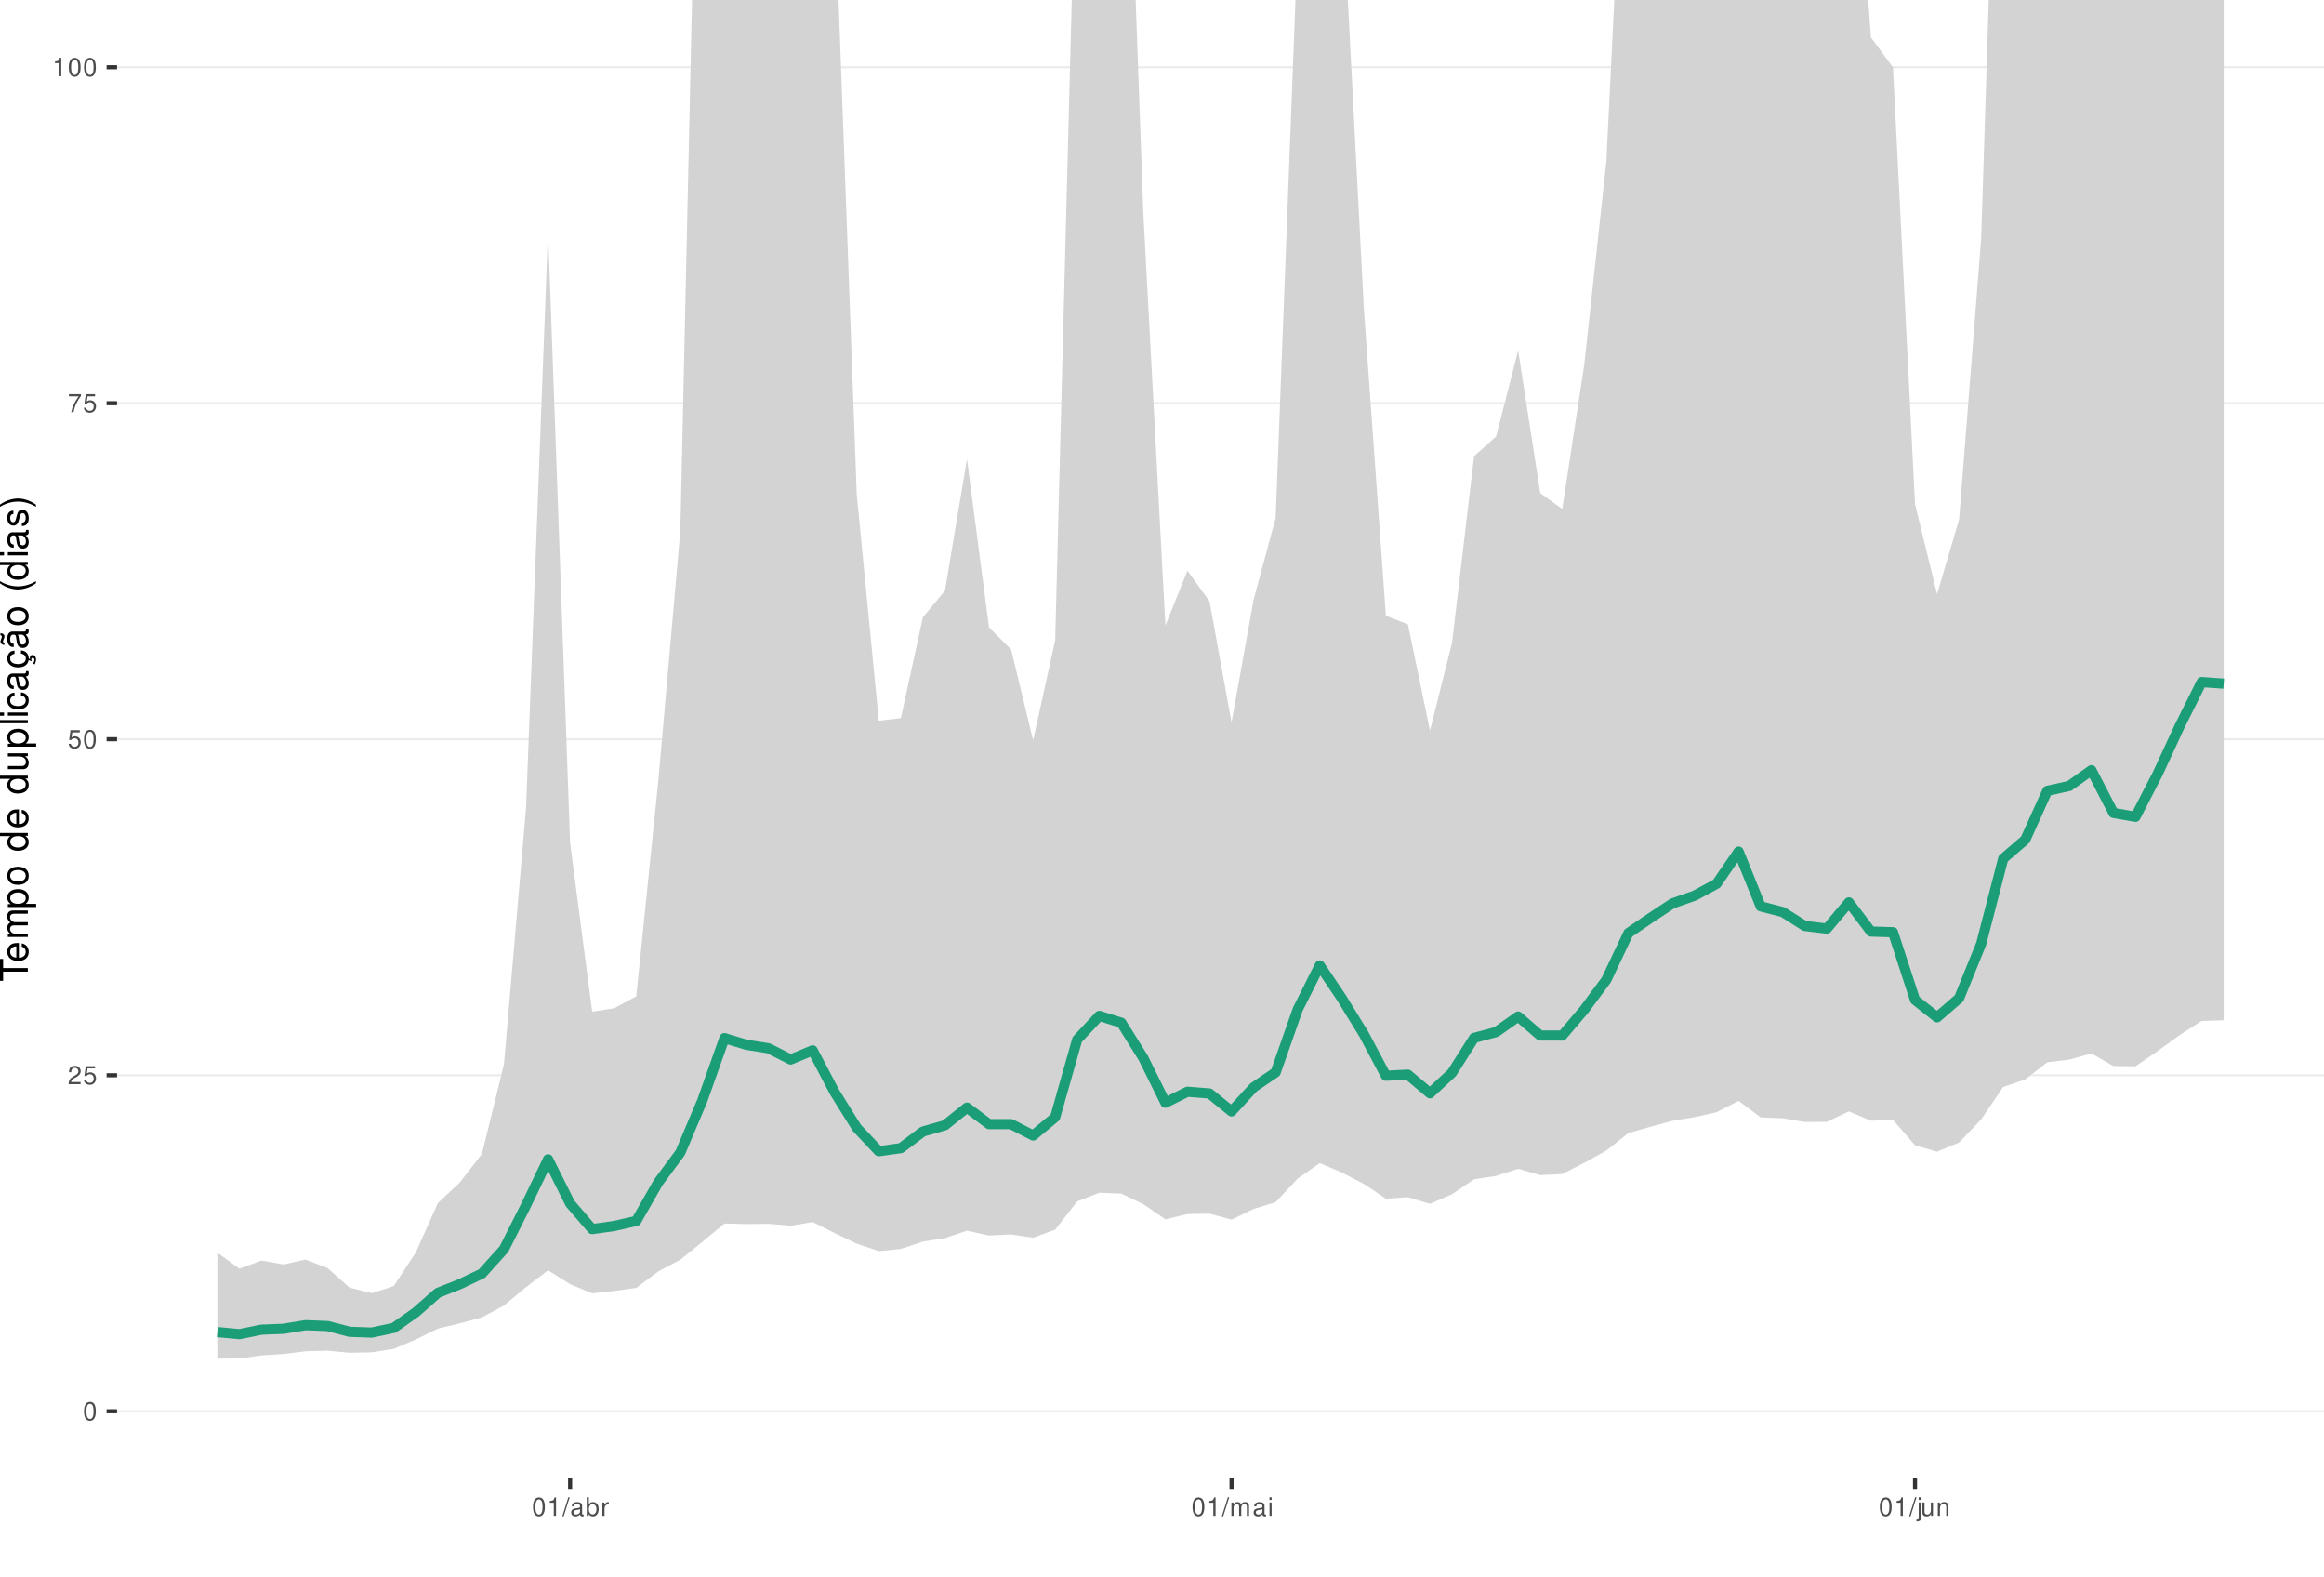
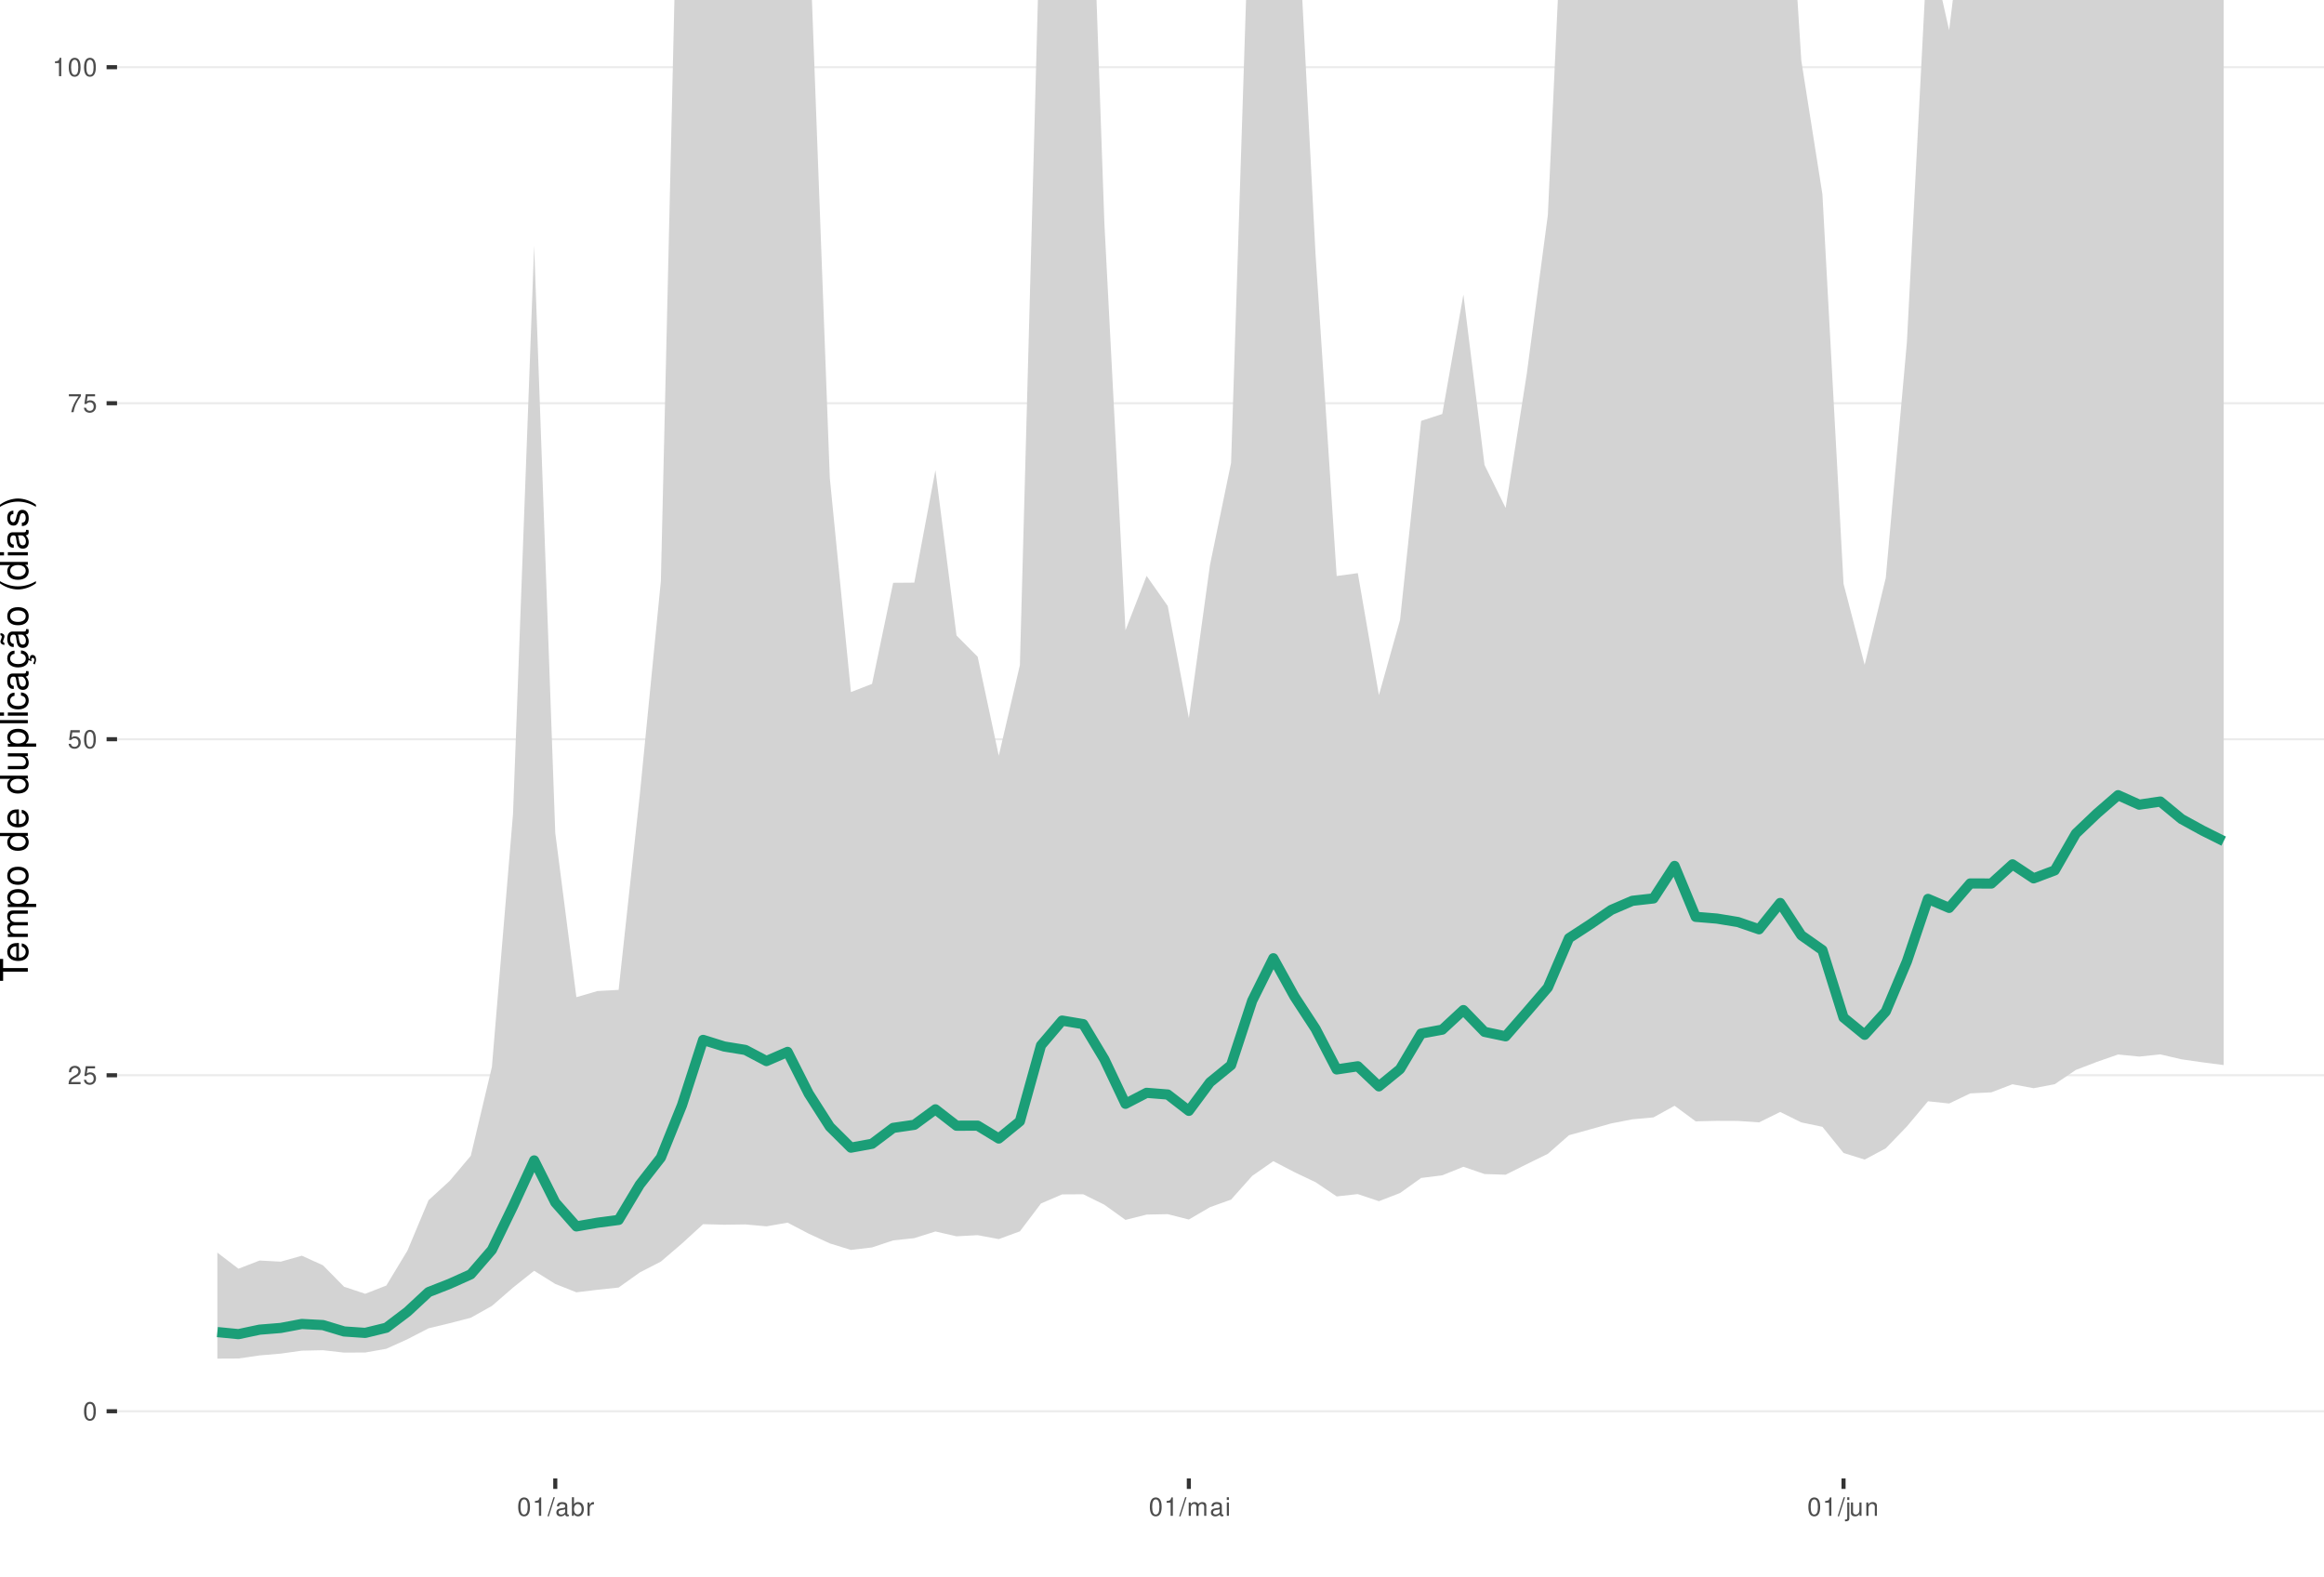
<svg xmlns="http://www.w3.org/2000/svg" xmlns:xlink="http://www.w3.org/1999/xlink" width="609pt" height="413pt" viewBox="0 0 609 413" version="1.1">
  <defs>
    <g>
      <symbol overflow="visible" id="glyph0-0">
        <path style="stroke:none;" d="" />
      </symbol>
      <symbol overflow="visible" id="glyph0-1">
        <path style="stroke:none;" d="M 1.828 -4.812 C 1.391 -4.812 0.984 -4.609 0.75 -4.281 C 0.438 -3.859 0.281 -3.219 0.281 -2.328 C 0.281 -0.703 0.812 0.156 1.828 0.156 C 2.828 0.156 3.375 -0.703 3.375 -2.297 C 3.375 -3.219 3.234 -3.844 2.922 -4.281 C 2.672 -4.625 2.281 -4.812 1.828 -4.812 Z M 1.828 -4.297 C 2.469 -4.297 2.781 -3.641 2.781 -2.344 C 2.781 -0.969 2.469 -0.328 1.812 -0.328 C 1.203 -0.328 0.891 -1 0.891 -2.328 C 0.891 -3.641 1.203 -4.297 1.828 -4.297 Z M 1.828 -4.297 " />
      </symbol>
      <symbol overflow="visible" id="glyph0-2">
        <path style="stroke:none;" d="M 3.375 -0.578 L 0.891 -0.578 C 0.938 -0.984 1.156 -1.234 1.734 -1.578 L 2.406 -1.953 C 3.062 -2.328 3.406 -2.812 3.406 -3.406 C 3.406 -3.812 3.234 -4.188 2.969 -4.438 C 2.688 -4.688 2.344 -4.812 1.891 -4.812 C 1.297 -4.812 0.844 -4.594 0.578 -4.188 C 0.422 -3.938 0.344 -3.641 0.328 -3.141 L 0.922 -3.141 C 0.938 -3.469 0.984 -3.672 1.062 -3.828 C 1.219 -4.125 1.516 -4.297 1.875 -4.297 C 2.406 -4.297 2.797 -3.906 2.797 -3.391 C 2.797 -3.016 2.578 -2.672 2.156 -2.438 L 1.547 -2.078 C 0.562 -1.516 0.281 -1.062 0.219 0 L 3.375 0 Z M 3.375 -0.578 " />
      </symbol>
      <symbol overflow="visible" id="glyph0-3">
        <path style="stroke:none;" d="M 3.172 -4.719 L 0.734 -4.719 L 0.375 -2.156 L 0.922 -2.156 C 1.188 -2.469 1.422 -2.594 1.797 -2.594 C 2.422 -2.594 2.812 -2.156 2.812 -1.453 C 2.812 -0.781 2.422 -0.359 1.781 -0.359 C 1.266 -0.359 0.953 -0.625 0.812 -1.156 L 0.234 -1.156 C 0.312 -0.766 0.375 -0.578 0.516 -0.406 C 0.781 -0.047 1.266 0.156 1.797 0.156 C 2.75 0.156 3.422 -0.547 3.422 -1.531 C 3.422 -2.469 2.797 -3.109 1.891 -3.109 C 1.562 -3.109 1.297 -3.016 1.016 -2.828 L 1.203 -4.141 L 3.172 -4.141 Z M 3.172 -4.719 " />
      </symbol>
      <symbol overflow="visible" id="glyph0-4">
        <path style="stroke:none;" d="M 3.469 -4.719 L 0.312 -4.719 L 0.312 -4.141 L 2.859 -4.141 C 1.734 -2.531 1.266 -1.547 0.922 0 L 1.547 0 C 1.797 -1.516 2.391 -2.812 3.469 -4.234 Z M 3.469 -4.719 " />
      </symbol>
      <symbol overflow="visible" id="glyph0-5">
        <path style="stroke:none;" d="M 1.719 -3.422 L 1.719 0 L 2.312 0 L 2.312 -4.812 L 1.922 -4.812 C 1.719 -4.078 1.578 -3.969 0.672 -3.859 L 0.672 -3.422 Z M 1.719 -3.422 " />
      </symbol>
      <symbol overflow="visible" id="glyph0-6">
        <path style="stroke:none;" d="M 1.531 -4.859 L -0.047 0.141 L 0.312 0.141 L 1.891 -4.859 Z M 1.531 -4.859 " />
      </symbol>
      <symbol overflow="visible" id="glyph0-7">
        <path style="stroke:none;" d="M 3.562 -0.328 C 3.5 -0.312 3.469 -0.312 3.438 -0.312 C 3.25 -0.312 3.141 -0.406 3.141 -0.578 L 3.141 -2.641 C 3.141 -3.25 2.688 -3.594 1.828 -3.594 C 1.312 -3.594 0.906 -3.438 0.672 -3.188 C 0.516 -3 0.453 -2.797 0.438 -2.453 L 0.984 -2.453 C 1.031 -2.875 1.297 -3.078 1.812 -3.078 C 2.312 -3.078 2.594 -2.891 2.594 -2.562 L 2.594 -2.406 C 2.578 -2.172 2.469 -2.078 2.016 -2.031 C 1.219 -1.922 1.109 -1.891 0.891 -1.812 C 0.484 -1.641 0.281 -1.328 0.281 -0.875 C 0.281 -0.25 0.719 0.156 1.422 0.156 C 1.859 0.156 2.219 0 2.609 -0.359 C 2.656 0 2.828 0.156 3.188 0.156 C 3.297 0.156 3.375 0.141 3.562 0.094 Z M 2.594 -1.094 C 2.594 -0.906 2.531 -0.797 2.375 -0.641 C 2.141 -0.438 1.875 -0.328 1.547 -0.328 C 1.109 -0.328 0.859 -0.547 0.859 -0.891 C 0.859 -1.266 1.094 -1.438 1.703 -1.531 C 2.297 -1.609 2.406 -1.641 2.594 -1.719 Z M 2.594 -1.094 " />
      </symbol>
      <symbol overflow="visible" id="glyph0-8">
        <path style="stroke:none;" d="M 0.359 -4.859 L 0.359 0 L 0.859 0 L 0.859 -0.453 C 1.125 -0.047 1.484 0.156 1.969 0.156 C 2.875 0.156 3.484 -0.594 3.484 -1.75 C 3.484 -2.891 2.922 -3.594 1.984 -3.594 C 1.516 -3.594 1.172 -3.406 0.906 -3.016 L 0.906 -4.859 Z M 1.891 -3.062 C 2.5 -3.062 2.906 -2.531 2.906 -1.703 C 2.906 -0.906 2.484 -0.359 1.891 -0.359 C 1.297 -0.359 0.906 -0.906 0.906 -1.719 C 0.906 -2.531 1.297 -3.062 1.891 -3.062 Z M 1.891 -3.062 " />
      </symbol>
      <symbol overflow="visible" id="glyph0-9">
        <path style="stroke:none;" d="M 0.453 -3.484 L 0.453 0 L 1.016 0 L 1.016 -1.812 C 1.031 -2.656 1.375 -3.016 2.141 -3 L 2.141 -3.562 C 2.047 -3.578 1.984 -3.594 1.922 -3.594 C 1.562 -3.594 1.297 -3.375 0.969 -2.859 L 0.969 -3.484 Z M 0.453 -3.484 " />
      </symbol>
      <symbol overflow="visible" id="glyph0-10">
        <path style="stroke:none;" d="M 0.469 -3.484 L 0.469 0 L 1.031 0 L 1.031 -2.188 C 1.031 -2.703 1.391 -3.109 1.844 -3.109 C 2.25 -3.109 2.484 -2.844 2.484 -2.406 L 2.484 0 L 3.047 0 L 3.047 -2.188 C 3.047 -2.703 3.422 -3.109 3.875 -3.109 C 4.266 -3.109 4.516 -2.844 4.516 -2.406 L 4.516 0 L 5.078 0 L 5.078 -2.609 C 5.078 -3.234 4.719 -3.594 4.062 -3.594 C 3.594 -3.594 3.312 -3.453 2.984 -3.062 C 2.781 -3.422 2.5 -3.594 2.047 -3.594 C 1.578 -3.594 1.266 -3.422 0.984 -3 L 0.984 -3.484 Z M 0.469 -3.484 " />
      </symbol>
      <symbol overflow="visible" id="glyph0-11">
        <path style="stroke:none;" d="M 1 -3.484 L 0.453 -3.484 L 0.453 0 L 1 0 Z M 1 -4.859 L 0.438 -4.859 L 0.438 -4.156 L 1 -4.156 Z M 1 -4.859 " />
      </symbol>
      <symbol overflow="visible" id="glyph0-12">
        <path style="stroke:none;" d="M 0.469 -3.484 L 0.469 0.5 C 0.469 0.859 0.359 0.969 0.016 0.969 C -0.031 0.969 -0.047 0.969 -0.125 0.953 L -0.125 1.438 C -0.047 1.438 -0.016 1.453 0.062 1.453 C 0.688 1.453 1.016 1.203 1.016 0.719 L 1.016 -3.484 Z M 1.016 -4.859 L 0.469 -4.859 L 0.469 -4.156 L 1.016 -4.156 Z M 1.016 -4.859 " />
      </symbol>
      <symbol overflow="visible" id="glyph0-13">
        <path style="stroke:none;" d="M 3.203 0 L 3.203 -3.484 L 2.656 -3.484 L 2.656 -1.516 C 2.656 -0.797 2.281 -0.328 1.703 -0.328 C 1.266 -0.328 0.984 -0.594 0.984 -1.016 L 0.984 -3.484 L 0.438 -3.484 L 0.438 -0.797 C 0.438 -0.219 0.859 0.156 1.547 0.156 C 2.062 0.156 2.391 -0.031 2.703 -0.484 L 2.703 0 Z M 3.203 0 " />
      </symbol>
      <symbol overflow="visible" id="glyph0-14">
        <path style="stroke:none;" d="M 0.469 -3.484 L 0.469 0 L 1.031 0 L 1.031 -1.922 C 1.031 -2.641 1.391 -3.109 1.969 -3.109 C 2.406 -3.109 2.688 -2.828 2.688 -2.422 L 2.688 0 L 3.234 0 L 3.234 -2.641 C 3.234 -3.219 2.812 -3.594 2.141 -3.594 C 1.625 -3.594 1.281 -3.391 0.984 -2.906 L 0.984 -3.484 Z M 0.469 -3.484 " />
      </symbol>
      <symbol overflow="visible" id="glyph1-0">
        <path style="stroke:none;" d="" />
      </symbol>
      <symbol overflow="visible" id="glyph1-1">
        <path style="stroke:none;" d="M -6.469 -3.547 L -6.469 -5.938 L -7.297 -5.938 L -7.297 -0.203 L -6.469 -0.203 L -6.469 -2.609 L 0 -2.609 L 0 -3.547 Z M -6.469 -3.547 " />
      </symbol>
      <symbol overflow="visible" id="glyph1-2">
        <path style="stroke:none;" d="M -2.344 -5.125 C -3.141 -5.125 -3.625 -5.062 -4.016 -4.922 C -4.875 -4.578 -5.391 -3.781 -5.391 -2.797 C -5.391 -1.344 -4.281 -0.406 -2.547 -0.406 C -0.812 -0.406 0.234 -1.297 0.234 -2.781 C 0.234 -3.984 -0.453 -4.812 -1.594 -5.016 L -1.594 -4.188 C -0.906 -3.953 -0.547 -3.484 -0.547 -2.812 C -0.547 -2.281 -0.781 -1.828 -1.219 -1.547 C -1.516 -1.344 -1.812 -1.281 -2.344 -1.266 Z M -3.016 -1.297 C -3.984 -1.359 -4.625 -1.953 -4.625 -2.797 C -4.625 -3.641 -3.953 -4.234 -3.016 -4.234 Z M -3.016 -1.297 " />
      </symbol>
      <symbol overflow="visible" id="glyph1-3">
        <path style="stroke:none;" d="M -5.234 -0.703 L 0 -0.703 L 0 -1.547 L -3.297 -1.547 C -4.047 -1.547 -4.656 -2.094 -4.656 -2.766 C -4.656 -3.391 -4.281 -3.734 -3.609 -3.734 L 0 -3.734 L 0 -4.578 L -3.297 -4.578 C -4.047 -4.578 -4.656 -5.125 -4.656 -5.812 C -4.656 -6.422 -4.266 -6.781 -3.609 -6.781 L 0 -6.781 L 0 -7.625 L -3.938 -7.625 C -4.875 -7.625 -5.391 -7.078 -5.391 -6.094 C -5.391 -5.406 -5.188 -4.984 -4.594 -4.484 C -5.156 -4.188 -5.391 -3.766 -5.391 -3.078 C -5.391 -2.375 -5.125 -1.906 -4.5 -1.469 L -5.234 -1.469 Z M -5.234 -0.703 " />
      </symbol>
      <symbol overflow="visible" id="glyph1-4">
        <path style="stroke:none;" d="M 2.188 -0.547 L 2.188 -1.375 L -0.547 -1.375 C -0.016 -1.812 0.234 -2.312 0.234 -2.984 C 0.234 -4.344 -0.859 -5.234 -2.531 -5.234 C -4.297 -5.234 -5.391 -4.375 -5.391 -2.984 C -5.391 -2.266 -5.062 -1.703 -4.453 -1.312 L -5.234 -1.312 L -5.234 -0.547 Z M -4.609 -2.844 C -4.609 -3.766 -3.797 -4.359 -2.547 -4.359 C -1.359 -4.359 -0.547 -3.75 -0.547 -2.844 C -0.547 -1.953 -1.344 -1.375 -2.578 -1.375 C -3.812 -1.375 -4.609 -1.953 -4.609 -2.844 Z M -4.609 -2.844 " />
      </symbol>
      <symbol overflow="visible" id="glyph1-5">
        <path style="stroke:none;" d="M -5.391 -2.719 C -5.391 -1.234 -4.344 -0.359 -2.578 -0.359 C -0.812 -0.359 0.234 -1.234 0.234 -2.734 C 0.234 -4.203 -0.812 -5.094 -2.547 -5.094 C -4.359 -5.094 -5.391 -4.234 -5.391 -2.719 Z M -4.625 -2.734 C -4.625 -3.672 -3.844 -4.234 -2.547 -4.234 C -1.312 -4.234 -0.547 -3.656 -0.547 -2.734 C -0.547 -1.797 -1.312 -1.234 -2.578 -1.234 C -3.844 -1.234 -4.625 -1.797 -4.625 -2.734 Z M -4.625 -2.734 " />
      </symbol>
      <symbol overflow="visible" id="glyph1-6">
        <path style="stroke:none;" d="" />
      </symbol>
      <symbol overflow="visible" id="glyph1-7">
        <path style="stroke:none;" d="M -7.297 -4.953 L -7.297 -4.125 L -4.578 -4.125 C -5.109 -3.766 -5.391 -3.203 -5.391 -2.516 C -5.391 -1.156 -4.297 -0.266 -2.625 -0.266 C -0.859 -0.266 0.234 -1.125 0.234 -2.547 C 0.234 -3.266 -0.047 -3.766 -0.688 -4.203 L 0 -4.203 L 0 -4.953 Z M -4.609 -2.656 C -4.609 -3.547 -3.812 -4.125 -2.562 -4.125 C -1.344 -4.125 -0.547 -3.547 -0.547 -2.656 C -0.547 -1.734 -1.359 -1.125 -2.578 -1.125 C -3.797 -1.125 -4.609 -1.734 -4.609 -2.656 Z M -4.609 -2.656 " />
      </symbol>
      <symbol overflow="visible" id="glyph1-8">
        <path style="stroke:none;" d="M 0 -4.812 L -5.234 -4.812 L -5.234 -3.984 L -2.266 -3.984 C -1.203 -3.984 -0.5 -3.438 -0.5 -2.562 C -0.5 -1.906 -0.906 -1.484 -1.531 -1.484 L -5.234 -1.484 L -5.234 -0.656 L -1.203 -0.656 C -0.328 -0.656 0.234 -1.297 0.234 -2.312 C 0.234 -3.094 -0.047 -3.578 -0.734 -4.062 L 0 -4.062 Z M 0 -4.812 " />
      </symbol>
      <symbol overflow="visible" id="glyph1-9">
        <path style="stroke:none;" d="M -7.297 -1.516 L -7.297 -0.688 L 0 -0.688 L 0 -1.516 Z M -7.297 -1.516 " />
      </symbol>
      <symbol overflow="visible" id="glyph1-10">
        <path style="stroke:none;" d="M -5.234 -1.5 L -5.234 -0.672 L 0 -0.672 L 0 -1.5 Z M -7.297 -1.5 L -7.297 -0.656 L -6.234 -0.656 L -6.234 -1.5 Z M -7.297 -1.5 " />
      </symbol>
      <symbol overflow="visible" id="glyph1-11">
        <path style="stroke:none;" d="M -3.484 -4.703 C -3.984 -4.672 -4.312 -4.562 -4.609 -4.359 C -5.094 -4 -5.391 -3.375 -5.391 -2.641 C -5.391 -1.219 -4.266 -0.312 -2.531 -0.312 C -0.844 -0.312 0.234 -1.203 0.234 -2.625 C 0.234 -3.875 -0.516 -4.672 -1.797 -4.766 L -1.797 -3.938 C -0.953 -3.797 -0.547 -3.359 -0.547 -2.656 C -0.547 -1.734 -1.297 -1.188 -2.531 -1.188 C -3.844 -1.188 -4.625 -1.719 -4.625 -2.625 C -4.625 -3.328 -4.203 -3.766 -3.484 -3.875 Z M -3.484 -4.703 " />
      </symbol>
      <symbol overflow="visible" id="glyph1-12">
        <path style="stroke:none;" d="M -0.484 -5.344 C -0.469 -5.266 -0.469 -5.219 -0.469 -5.172 C -0.469 -4.875 -0.625 -4.719 -0.875 -4.719 L -3.953 -4.719 C -4.891 -4.719 -5.391 -4.047 -5.391 -2.75 C -5.391 -1.984 -5.172 -1.375 -4.781 -1.016 C -4.516 -0.766 -4.203 -0.672 -3.688 -0.656 L -3.688 -1.484 C -4.328 -1.562 -4.625 -1.938 -4.625 -2.719 C -4.625 -3.484 -4.344 -3.891 -3.844 -3.891 L -3.625 -3.891 C -3.266 -3.875 -3.125 -3.703 -3.047 -3.016 C -2.891 -1.844 -2.844 -1.656 -2.719 -1.344 C -2.453 -0.734 -2 -0.422 -1.312 -0.422 C -0.375 -0.422 0.234 -1.078 0.234 -2.141 C 0.234 -2.797 0 -3.328 -0.547 -3.922 C 0 -3.984 0.234 -4.234 0.234 -4.781 C 0.234 -4.953 0.203 -5.062 0.141 -5.344 Z M -1.656 -3.891 C -1.375 -3.891 -1.203 -3.812 -0.969 -3.562 C -0.656 -3.219 -0.5 -2.812 -0.5 -2.312 C -0.5 -1.672 -0.812 -1.297 -1.344 -1.297 C -1.891 -1.297 -2.172 -1.656 -2.297 -2.547 C -2.422 -3.438 -2.453 -3.609 -2.594 -3.891 Z M -1.656 -3.891 " />
      </symbol>
      <symbol overflow="visible" id="glyph1-13">
        <path style="stroke:none;" d="M 0.234 -2.641 C 0.234 -3.875 -0.547 -4.703 -1.797 -4.766 L -1.797 -3.938 C -0.953 -3.797 -0.531 -3.359 -0.531 -2.656 C -0.531 -1.734 -1.281 -1.188 -2.516 -1.188 C -3.844 -1.188 -4.625 -1.719 -4.625 -2.625 C -4.625 -3.328 -4.203 -3.766 -3.484 -3.875 L -3.484 -4.703 C -3.984 -4.672 -4.312 -4.562 -4.609 -4.359 C -5.094 -4 -5.391 -3.375 -5.391 -2.641 C -5.391 -1.219 -4.266 -0.312 -2.531 -0.312 C -1.469 -0.312 -0.625 -0.672 -0.156 -1.312 C 0.047 -1.594 0.125 -1.812 0.203 -2.25 L 0.922 -1.938 L 0.984 -2.062 C 0.938 -2.188 0.906 -2.25 0.906 -2.375 C 0.906 -2.656 1.047 -2.828 1.281 -2.828 C 1.547 -2.828 1.734 -2.594 1.734 -2.297 C 1.734 -2.031 1.672 -1.844 1.438 -1.406 L 1.406 -1.312 L 1.812 -1.094 C 2.078 -1.75 2.141 -1.953 2.141 -2.344 C 2.141 -3.109 1.781 -3.578 1.203 -3.578 C 0.781 -3.578 0.547 -3.297 0.547 -2.797 C 0.547 -2.703 0.547 -2.641 0.562 -2.516 Z M 0.234 -2.641 " />
      </symbol>
      <symbol overflow="visible" id="glyph1-14">
        <path style="stroke:none;" d="M -0.484 -5.344 C -0.469 -5.266 -0.469 -5.219 -0.469 -5.172 C -0.469 -4.875 -0.625 -4.719 -0.875 -4.719 L -3.953 -4.719 C -4.891 -4.719 -5.391 -4.047 -5.391 -2.75 C -5.391 -1.984 -5.172 -1.375 -4.781 -1.016 C -4.516 -0.766 -4.203 -0.672 -3.688 -0.656 L -3.688 -1.484 C -4.328 -1.562 -4.625 -1.938 -4.625 -2.719 C -4.625 -3.484 -4.344 -3.891 -3.844 -3.891 L -3.625 -3.891 C -3.266 -3.875 -3.125 -3.703 -3.047 -3.016 C -2.891 -1.844 -2.844 -1.656 -2.719 -1.344 C -2.453 -0.734 -2 -0.422 -1.312 -0.422 C -0.375 -0.422 0.234 -1.078 0.234 -2.141 C 0.234 -2.797 0 -3.328 -0.547 -3.922 C 0 -3.984 0.234 -4.234 0.234 -4.781 C 0.234 -4.953 0.203 -5.062 0.141 -5.344 Z M -1.656 -3.891 C -1.375 -3.891 -1.203 -3.812 -0.969 -3.562 C -0.656 -3.219 -0.5 -2.812 -0.5 -2.312 C -0.5 -1.672 -0.812 -1.297 -1.344 -1.297 C -1.891 -1.297 -2.172 -1.656 -2.297 -2.547 C -2.422 -3.438 -2.453 -3.609 -2.594 -3.891 Z M -7.172 -3.75 C -6.922 -3.672 -6.812 -3.547 -6.812 -3.375 C -6.812 -3.25 -6.875 -2.984 -6.984 -2.734 C -7.156 -2.312 -7.172 -2.25 -7.172 -2.047 C -7.172 -1.594 -6.797 -1.297 -6.141 -1.188 L -6.141 -1.766 C -6.375 -1.812 -6.5 -1.938 -6.5 -2.094 C -6.5 -2.203 -6.469 -2.344 -6.375 -2.578 C -6.156 -3.156 -6.125 -3.234 -6.125 -3.438 C -6.125 -3.922 -6.484 -4.219 -7.172 -4.312 Z M -7.172 -3.75 " />
      </symbol>
      <symbol overflow="visible" id="glyph1-15">
        <path style="stroke:none;" d="M -7.297 -2.359 C -5.984 -1.359 -4.156 -0.734 -2.594 -0.734 C -1.016 -0.734 0.812 -1.359 2.125 -2.359 L 2.125 -2.906 C 0.688 -2.031 -0.984 -1.547 -2.594 -1.547 C -4.188 -1.547 -5.875 -2.031 -7.297 -2.906 Z M -7.297 -2.359 " />
      </symbol>
      <symbol overflow="visible" id="glyph1-16">
        <path style="stroke:none;" d="M -3.781 -4.375 C -4.812 -4.375 -5.391 -3.688 -5.391 -2.484 C -5.391 -1.266 -4.766 -0.469 -3.797 -0.469 C -2.969 -0.469 -2.578 -0.891 -2.281 -2.125 L -2.094 -2.906 C -1.953 -3.484 -1.734 -3.719 -1.375 -3.719 C -0.875 -3.719 -0.547 -3.234 -0.547 -2.5 C -0.547 -2.047 -0.672 -1.672 -0.891 -1.453 C -1.047 -1.328 -1.188 -1.266 -1.562 -1.219 L -1.562 -0.344 C -0.344 -0.375 0.234 -1.062 0.234 -2.438 C 0.234 -3.75 -0.422 -4.594 -1.438 -4.594 C -2.203 -4.594 -2.641 -4.156 -2.891 -3.109 L -3.078 -2.312 C -3.234 -1.625 -3.453 -1.344 -3.828 -1.344 C -4.312 -1.344 -4.625 -1.766 -4.625 -2.453 C -4.625 -3.125 -4.328 -3.484 -3.781 -3.5 Z M -3.781 -4.375 " />
      </symbol>
      <symbol overflow="visible" id="glyph1-17">
        <path style="stroke:none;" d="M 2.125 -0.938 C 0.812 -1.938 -1.016 -2.562 -2.578 -2.562 C -4.156 -2.562 -5.984 -1.938 -7.297 -0.938 L -7.297 -0.375 C -5.859 -1.266 -4.188 -1.75 -2.578 -1.75 C -0.984 -1.75 0.703 -1.266 2.125 -0.375 Z M 2.125 -0.938 " />
      </symbol>
    </g>
    <clipPath id="clip1">
      <path d="M 30.672 0 L 609 0 L 609 387.328 L 30.672 387.328 Z M 30.672 0 " />
    </clipPath>
    <clipPath id="clip2">
      <path d="M 30.672 369 L 609 369 L 609 370 L 30.672 370 Z M 30.672 369 " />
    </clipPath>
    <clipPath id="clip3">
      <path d="M 30.672 281 L 609 281 L 609 282 L 30.672 282 Z M 30.672 281 " />
    </clipPath>
    <clipPath id="clip4">
      <path d="M 30.672 193 L 609 193 L 609 194 L 30.672 194 Z M 30.672 193 " />
    </clipPath>
    <clipPath id="clip5">
      <path d="M 30.672 105 L 609 105 L 609 106 L 30.672 106 Z M 30.672 105 " />
    </clipPath>
    <clipPath id="clip6">
      <path d="M 30.672 17 L 609 17 L 609 18 L 30.672 18 Z M 30.672 17 " />
    </clipPath>
  </defs>
  <g id="surface36">
    <rect x="0" y="0" width="609" height="413" style="fill:rgb(100%,100%,100%);fill-opacity:1;stroke:none;" />
    <rect x="0" y="0" width="609" height="413" style="fill:rgb(100%,100%,100%);fill-opacity:1;stroke:none;" />
    <path style="fill:none;stroke-width:1.067;stroke-linecap:round;stroke-linejoin:round;stroke:rgb(100%,100%,100%);stroke-opacity:1;stroke-miterlimit:10;" d="M 0 413 L 609 413 L 609 0 L 0 0 Z M 0 413 " />
    <g clip-path="url(#clip1)" clip-rule="nonzero">
      <path style=" stroke:none;fill-rule:nonzero;fill:rgb(100%,100%,100%);fill-opacity:1;" d="M 30.672 387.328 L 609 387.328 L 609 0 L 30.672 0 Z M 30.672 387.328 " />
    </g>
    <g clip-path="url(#clip2)" clip-rule="nonzero">
      <path style="fill:none;stroke-width:0.533;stroke-linecap:butt;stroke-linejoin:round;stroke:rgb(92.157%,92.157%,92.157%);stroke-opacity:1;stroke-miterlimit:10;" d="M 30.672 369.723 L 609 369.723 " />
    </g>
    <g clip-path="url(#clip3)" clip-rule="nonzero">
      <path style="fill:none;stroke-width:0.533;stroke-linecap:butt;stroke-linejoin:round;stroke:rgb(92.157%,92.157%,92.157%);stroke-opacity:1;stroke-miterlimit:10;" d="M 30.672 281.695 L 609 281.695 " />
    </g>
    <g clip-path="url(#clip4)" clip-rule="nonzero">
      <path style="fill:none;stroke-width:0.533;stroke-linecap:butt;stroke-linejoin:round;stroke:rgb(92.157%,92.157%,92.157%);stroke-opacity:1;stroke-miterlimit:10;" d="M 30.672 193.664 L 609 193.664 " />
    </g>
    <g clip-path="url(#clip5)" clip-rule="nonzero">
      <path style="fill:none;stroke-width:0.533;stroke-linecap:butt;stroke-linejoin:round;stroke:rgb(92.157%,92.157%,92.157%);stroke-opacity:1;stroke-miterlimit:10;" d="M 30.672 105.637 L 609 105.637 " />
    </g>
    <g clip-path="url(#clip6)" clip-rule="nonzero">
      <path style="fill:none;stroke-width:0.533;stroke-linecap:butt;stroke-linejoin:round;stroke:rgb(92.157%,92.157%,92.157%);stroke-opacity:1;stroke-miterlimit:10;" d="M 30.672 17.605 L 609 17.605 " />
    </g>
-     <path style=" stroke:none;fill-rule:nonzero;fill:rgb(82.745%,82.745%,82.745%);fill-opacity:1;" d="M 56.957 328.164 L 62.738 332.379 L 68.516 330.234 L 74.293 331.254 L 80.07 329.98 L 85.848 332.223 L 91.625 337.348 L 97.402 338.793 L 103.18 336.934 L 108.957 328.102 L 114.734 315.188 L 120.512 309.77 L 126.289 302.297 L 132.066 278.805 L 137.844 211.781 L 143.621 60.512 L 149.398 220.84 L 155.176 265.043 L 160.953 264.141 L 166.73 261.012 L 172.508 204.613 L 178.285 139.035 L 181.344 0 L 219.738 0 L 224.508 129.516 L 230.285 188.805 L 236.062 188.152 L 241.84 161.715 L 247.617 154.77 L 253.395 120.262 L 259.172 164.398 L 264.949 170.117 L 270.727 193.965 L 276.504 167.746 L 280.852 0 L 297.594 0 L 299.613 55.91 L 305.391 163.859 L 311.168 149.516 L 316.945 157.523 L 322.723 189.277 L 328.5 157.113 L 334.281 135.715 L 339.477 0 L 353.195 0 L 357.391 80.734 L 363.168 161.316 L 368.945 163.582 L 374.723 191.414 L 380.5 168.406 L 386.277 119.52 L 392.055 114.344 L 397.832 91.82 L 403.609 129.168 L 409.387 133.355 L 415.164 95.41 L 420.941 42.324 L 423.02 0 L 489.566 0 L 490.273 9.777 L 496.051 17.668 L 501.828 132.062 L 507.605 155.68 L 513.383 136.07 L 519.16 62.57 L 521.148 0 L 582.711 0 L 582.711 267.281 L 576.934 267.469 L 571.156 271.191 L 565.379 275.375 L 559.602 279.344 L 553.824 279.289 L 548.047 275.984 L 542.27 277.594 L 536.492 278.301 L 530.715 282.777 L 524.938 284.762 L 519.16 293.266 L 513.383 299.32 L 507.605 301.73 L 501.828 300.043 L 496.051 293.375 L 490.273 293.605 L 484.496 291.168 L 478.719 293.895 L 472.941 293.938 L 467.164 292.957 L 461.383 292.734 L 455.605 288.406 L 449.828 291.375 L 444.051 292.676 L 438.273 293.633 L 432.496 295.191 L 426.719 296.832 L 420.941 301.43 L 415.164 304.629 L 409.387 307.574 L 403.609 307.852 L 397.832 306.199 L 392.055 308.059 L 386.277 308.949 L 380.5 312.867 L 374.723 315.387 L 368.945 313.645 L 363.168 314.031 L 357.391 310.156 L 351.613 307.172 L 345.836 304.711 L 340.059 308.758 L 334.281 314.941 L 328.5 316.727 L 322.723 319.523 L 316.945 317.945 L 311.168 318.059 L 305.391 319.445 L 299.613 315.465 L 293.836 312.711 L 288.059 312.48 L 282.281 314.746 L 276.504 322.137 L 270.727 324.266 L 264.949 323.391 L 259.172 323.688 L 253.395 322.414 L 247.617 324.363 L 241.84 325.266 L 236.062 327.199 L 230.285 327.77 L 224.508 325.816 L 218.73 323.047 L 212.953 320.148 L 207.176 321.113 L 201.398 320.609 L 195.621 320.68 L 189.84 320.535 L 184.062 325.336 L 178.285 330.012 L 172.508 333.09 L 166.73 337.391 L 160.953 338.223 L 155.176 338.832 L 149.398 336.438 L 143.621 332.793 L 137.844 337.211 L 132.066 342.02 L 126.289 345.121 L 120.512 346.684 L 114.734 348.078 L 108.957 350.922 L 103.18 353.375 L 97.402 354.281 L 91.625 354.402 L 85.848 353.848 L 80.07 354 L 74.293 354.73 L 68.516 355.094 L 62.738 355.902 L 56.957 355.93 Z M 56.957 328.164 " />
-     <path style="fill:none;stroke-width:2.667;stroke-linecap:butt;stroke-linejoin:round;stroke:rgb(10.588%,61.961%,46.667%);stroke-opacity:1;stroke-miterlimit:10;" d="M 56.957 348.98 L 62.738 349.523 L 68.516 348.348 L 74.293 348.121 L 80.07 347.168 L 85.848 347.398 L 91.625 348.906 L 97.402 349.109 L 103.18 347.891 L 108.957 343.805 L 114.734 338.719 L 120.512 336.418 L 126.289 333.656 L 132.066 327.238 L 137.844 315.777 L 143.621 303.719 L 149.398 315.297 L 155.176 322 L 160.953 321.188 L 166.73 319.867 L 172.508 309.742 L 178.285 301.945 L 184.062 288.258 L 189.84 271.969 L 195.621 273.719 L 201.398 274.633 L 207.176 277.57 L 212.953 275.172 L 218.73 286.168 L 224.508 295.461 L 230.285 301.598 L 236.062 300.797 L 241.84 296.449 L 247.617 294.797 L 253.395 290.172 L 259.172 294.5 L 264.949 294.504 L 270.727 297.477 L 276.504 292.688 L 282.281 272.348 L 288.059 266.141 L 293.836 267.934 L 299.613 277.188 L 305.391 288.895 L 311.168 286.016 L 316.945 286.469 L 322.723 291.164 L 328.5 284.871 L 334.281 280.934 L 340.059 264.457 L 345.836 252.93 L 351.613 261.516 L 357.391 270.938 L 363.168 281.816 L 368.945 281.543 L 374.723 286.422 L 380.5 281.043 L 386.277 271.922 L 392.055 270.375 L 397.832 266.305 L 403.609 271.285 L 409.387 271.297 L 415.164 264.496 L 420.941 256.699 L 426.719 244.449 L 432.496 240.504 L 438.273 236.68 L 444.051 234.652 L 449.828 231.531 L 455.605 223.109 L 461.383 237.449 L 467.164 238.941 L 472.941 242.582 L 478.719 243.285 L 484.496 236.41 L 490.273 244.051 L 496.051 244.23 L 501.828 261.953 L 507.605 266.516 L 513.383 261.516 L 519.16 247.277 L 524.938 224.953 L 530.715 219.984 L 536.492 207.188 L 542.27 205.902 L 548.047 201.781 L 553.824 212.973 L 559.602 213.992 L 565.379 202.781 L 571.156 190.281 L 576.934 178.691 L 582.711 179.098 " />
+     <path style=" stroke:none;fill-rule:nonzero;fill:rgb(82.745%,82.745%,82.745%);fill-opacity:1;" d="M 56.957 328.164 L 62.492 332.379 L 68.027 330.234 L 73.562 330.535 L 79.098 328.973 L 84.629 331.48 L 90.164 337.102 L 95.699 338.949 L 101.234 336.789 L 106.766 327.645 L 112.301 314.438 L 117.836 309.367 L 123.371 302.793 L 128.902 279.496 L 134.438 213.207 L 139.973 64.352 L 145.508 218.246 L 151.043 261.242 L 156.574 259.633 L 162.109 259.332 L 167.645 208.34 L 173.18 152.23 L 176.727 0 L 212.766 0 L 217.453 125.266 L 222.984 181.312 L 228.52 179.164 L 234.055 152.684 L 239.59 152.641 L 245.125 123.18 L 250.656 166.496 L 256.191 172.051 L 261.727 197.988 L 267.262 174.254 L 271.977 0 L 287.344 0 L 289.398 58.383 L 294.93 165.137 L 300.465 150.871 L 306 158.762 L 311.535 188.129 L 317.07 148.02 L 322.602 121.266 L 326.52 0 L 341.27 0 L 344.738 66.641 L 350.273 150.902 L 355.809 150.148 L 361.344 182.105 L 366.875 162.43 L 372.41 110.262 L 377.945 108.457 L 383.48 77.168 L 389.016 121.812 L 394.547 133.074 L 400.082 97.98 L 405.617 56.281 L 408.223 0 L 471.023 0 L 472.027 15.852 L 477.562 50.91 L 483.098 152.953 L 488.629 174.18 L 494.164 151.391 L 499.699 89.672 L 504.363 0 L 508.988 0 L 510.766 7.93 L 511.734 0 L 582.711 0 L 582.711 279.031 L 577.18 278.312 L 571.645 277.52 L 566.109 276.23 L 560.574 276.805 L 555.043 276.258 L 549.508 278.184 L 543.973 280.305 L 538.438 284.039 L 532.902 285.09 L 527.371 284.055 L 521.836 286.168 L 516.301 286.453 L 510.766 289.098 L 505.234 288.512 L 499.699 295.105 L 494.164 300.844 L 488.629 303.789 L 483.098 302.055 L 477.562 295.207 L 472.027 294.047 L 466.492 291.316 L 460.957 294.043 L 455.426 293.664 L 449.891 293.641 L 444.355 293.77 L 438.82 289.691 L 433.289 292.738 L 427.754 293.238 L 422.219 294.316 L 416.684 295.875 L 411.152 297.41 L 405.617 302.277 L 400.082 304.988 L 394.547 307.754 L 389.016 307.574 L 383.48 305.676 L 377.945 307.914 L 372.41 308.602 L 366.875 312.555 L 361.344 314.688 L 355.809 312.832 L 350.273 313.438 L 344.738 309.715 L 339.207 307.086 L 333.672 304.203 L 328.137 308.062 L 322.602 314.273 L 317.07 316.258 L 311.535 319.496 L 306 318.086 L 300.465 318.199 L 294.93 319.59 L 289.398 315.617 L 283.863 312.875 L 278.328 312.91 L 272.793 315.285 L 267.262 322.59 L 261.727 324.621 L 256.191 323.59 L 250.656 323.891 L 245.125 322.625 L 239.59 324.371 L 234.055 324.961 L 228.52 326.805 L 222.984 327.457 L 217.453 325.75 L 211.918 323.195 L 206.383 320.312 L 200.848 321.277 L 195.316 320.777 L 189.781 320.852 L 184.246 320.711 L 178.711 325.777 L 173.18 330.516 L 167.645 333.363 L 162.109 337.312 L 156.574 337.898 L 151.043 338.566 L 145.508 336.371 L 139.973 332.918 L 134.438 337.332 L 128.902 342.129 L 123.371 345.227 L 117.836 346.66 L 112.301 347.992 L 106.766 350.852 L 101.234 353.355 L 95.699 354.336 L 90.164 354.363 L 84.629 353.73 L 79.098 353.852 L 73.562 354.625 L 68.027 355.094 L 62.492 355.902 L 56.957 355.93 Z M 56.957 328.164 " />
+     <path style="fill:none;stroke-width:2.667;stroke-linecap:butt;stroke-linejoin:round;stroke:rgb(10.588%,61.961%,46.667%);stroke-opacity:1;stroke-miterlimit:10;" d="M 56.957 348.98 L 62.492 349.523 L 68.027 348.348 L 73.562 347.902 L 79.098 346.855 L 84.629 347.148 L 90.164 348.82 L 95.699 349.195 L 101.234 347.844 L 106.766 343.652 L 112.301 338.508 L 117.836 336.332 L 123.371 333.844 L 128.902 327.445 L 134.438 316.027 L 139.973 304.008 L 145.508 315.035 L 151.043 321.297 L 156.574 320.332 L 162.109 319.598 L 167.645 310.355 L 173.18 303.266 L 178.711 289.555 L 184.246 272.43 L 189.781 274.164 L 195.316 275.062 L 200.848 277.977 L 206.383 275.574 L 211.918 286.516 L 217.453 295.172 L 222.984 300.664 L 228.52 299.652 L 234.055 295.488 L 239.59 294.68 L 245.125 290.621 L 250.656 294.914 L 256.191 294.902 L 261.727 298.27 L 267.262 293.762 L 272.793 273.879 L 278.328 267.375 L 283.863 268.309 L 289.398 277.52 L 294.93 289.176 L 300.465 286.301 L 306 286.742 L 311.535 291.02 L 317.07 283.555 L 322.602 279.047 L 328.137 262.18 L 333.672 251.043 L 339.207 261.062 L 344.738 269.527 L 350.273 280.172 L 355.809 279.344 L 361.344 284.605 L 366.875 280.094 L 372.41 270.777 L 377.945 269.746 L 383.48 264.621 L 389.016 270.328 L 394.547 271.496 L 400.082 265.152 L 405.617 258.711 L 411.152 245.785 L 416.684 242.184 L 422.219 238.387 L 427.754 235.996 L 433.289 235.371 L 438.82 226.855 L 444.355 240.195 L 449.891 240.648 L 455.426 241.555 L 460.957 243.453 L 466.492 236.559 L 472.027 245.027 L 477.562 248.918 L 483.098 266.578 L 488.629 271.102 L 494.164 264.996 L 499.699 251.875 L 505.234 235.496 L 510.766 237.852 L 516.301 231.449 L 521.836 231.469 L 527.371 226.449 L 532.902 230.113 L 538.438 228.023 L 543.973 218.387 L 549.508 213.113 L 555.043 208.32 L 560.574 210.809 L 566.109 209.988 L 571.645 214.559 L 577.18 217.598 L 582.711 220.363 " />
    <g style="fill:rgb(30.196%,30.196%,30.196%);fill-opacity:1;">
      <use xlink:href="#glyph0-1" x="21.738" y="372.07" />
    </g>
    <g style="fill:rgb(30.196%,30.196%,30.196%);fill-opacity:1;">
      <use xlink:href="#glyph0-2" x="17.738" y="284.043" />
      <use xlink:href="#glyph0-3" x="21.738" y="284.043" />
    </g>
    <g style="fill:rgb(30.196%,30.196%,30.196%);fill-opacity:1;">
      <use xlink:href="#glyph0-3" x="17.738" y="196.012" />
      <use xlink:href="#glyph0-1" x="21.738" y="196.012" />
    </g>
    <g style="fill:rgb(30.196%,30.196%,30.196%);fill-opacity:1;">
      <use xlink:href="#glyph0-4" x="17.738" y="107.984" />
      <use xlink:href="#glyph0-3" x="21.738" y="107.984" />
    </g>
    <g style="fill:rgb(30.196%,30.196%,30.196%);fill-opacity:1;">
      <use xlink:href="#glyph0-5" x="13.738" y="19.953" />
      <use xlink:href="#glyph0-1" x="17.738" y="19.953" />
      <use xlink:href="#glyph0-1" x="21.738" y="19.953" />
    </g>
    <path style="fill:none;stroke-width:1.067;stroke-linecap:butt;stroke-linejoin:round;stroke:rgb(20%,20%,20%);stroke-opacity:1;stroke-miterlimit:10;" d="M 27.93 369.723 L 30.672 369.723 " />
    <path style="fill:none;stroke-width:1.067;stroke-linecap:butt;stroke-linejoin:round;stroke:rgb(20%,20%,20%);stroke-opacity:1;stroke-miterlimit:10;" d="M 27.93 281.695 L 30.672 281.695 " />
    <path style="fill:none;stroke-width:1.067;stroke-linecap:butt;stroke-linejoin:round;stroke:rgb(20%,20%,20%);stroke-opacity:1;stroke-miterlimit:10;" d="M 27.93 193.664 L 30.672 193.664 " />
    <path style="fill:none;stroke-width:1.067;stroke-linecap:butt;stroke-linejoin:round;stroke:rgb(20%,20%,20%);stroke-opacity:1;stroke-miterlimit:10;" d="M 27.93 105.637 L 30.672 105.637 " />
    <path style="fill:none;stroke-width:1.067;stroke-linecap:butt;stroke-linejoin:round;stroke:rgb(20%,20%,20%);stroke-opacity:1;stroke-miterlimit:10;" d="M 27.93 17.605 L 30.672 17.605 " />
-     <path style="fill:none;stroke-width:1.067;stroke-linecap:butt;stroke-linejoin:round;stroke:rgb(20%,20%,20%);stroke-opacity:1;stroke-miterlimit:10;" d="M 149.398 390.07 L 149.398 387.328 " />
-     <path style="fill:none;stroke-width:1.067;stroke-linecap:butt;stroke-linejoin:round;stroke:rgb(20%,20%,20%);stroke-opacity:1;stroke-miterlimit:10;" d="M 322.723 390.07 L 322.723 387.328 " />
-     <path style="fill:none;stroke-width:1.067;stroke-linecap:butt;stroke-linejoin:round;stroke:rgb(20%,20%,20%);stroke-opacity:1;stroke-miterlimit:10;" d="M 501.828 390.07 L 501.828 387.328 " />
-     <g style="fill:rgb(30.196%,30.196%,30.196%);fill-opacity:1;">
-       <use xlink:href="#glyph0-1" x="139.398" y="397.109" />
-       <use xlink:href="#glyph0-5" x="143.398" y="397.109" />
-       <use xlink:href="#glyph0-6" x="147.398" y="397.109" />
-       <use xlink:href="#glyph0-7" x="149.398" y="397.109" />
-       <use xlink:href="#glyph0-8" x="153.398" y="397.109" />
-       <use xlink:href="#glyph0-9" x="157.398" y="397.109" />
-     </g>
-     <g style="fill:rgb(30.196%,30.196%,30.196%);fill-opacity:1;">
-       <use xlink:href="#glyph0-1" x="312.223" y="397.109" />
-       <use xlink:href="#glyph0-5" x="316.223" y="397.109" />
-       <use xlink:href="#glyph0-6" x="320.223" y="397.109" />
-       <use xlink:href="#glyph0-10" x="322.223" y="397.109" />
-       <use xlink:href="#glyph0-7" x="328.223" y="397.109" />
-       <use xlink:href="#glyph0-11" x="332.223" y="397.109" />
-     </g>
-     <g style="fill:rgb(30.196%,30.196%,30.196%);fill-opacity:1;">
-       <use xlink:href="#glyph0-1" x="492.328" y="397.109" />
-       <use xlink:href="#glyph0-5" x="496.328" y="397.109" />
-       <use xlink:href="#glyph0-6" x="500.328" y="397.109" />
-       <use xlink:href="#glyph0-12" x="502.328" y="397.109" />
-       <use xlink:href="#glyph0-13" x="503.328" y="397.109" />
-       <use xlink:href="#glyph0-14" x="507.328" y="397.109" />
+     <path style="fill:none;stroke-width:1.067;stroke-linecap:butt;stroke-linejoin:round;stroke:rgb(20%,20%,20%);stroke-opacity:1;stroke-miterlimit:10;" d="M 145.508 390.07 L 145.508 387.328 " />
+     <path style="fill:none;stroke-width:1.067;stroke-linecap:butt;stroke-linejoin:round;stroke:rgb(20%,20%,20%);stroke-opacity:1;stroke-miterlimit:10;" d="M 311.535 390.07 L 311.535 387.328 " />
+     <path style="fill:none;stroke-width:1.067;stroke-linecap:butt;stroke-linejoin:round;stroke:rgb(20%,20%,20%);stroke-opacity:1;stroke-miterlimit:10;" d="M 483.098 390.07 L 483.098 387.328 " />
+     <g style="fill:rgb(30.196%,30.196%,30.196%);fill-opacity:1;">
+       <use xlink:href="#glyph0-1" x="135.508" y="397.109" />
+       <use xlink:href="#glyph0-5" x="139.508" y="397.109" />
+       <use xlink:href="#glyph0-6" x="143.508" y="397.109" />
+       <use xlink:href="#glyph0-7" x="145.508" y="397.109" />
+       <use xlink:href="#glyph0-8" x="149.508" y="397.109" />
+       <use xlink:href="#glyph0-9" x="153.508" y="397.109" />
+     </g>
+     <g style="fill:rgb(30.196%,30.196%,30.196%);fill-opacity:1;">
+       <use xlink:href="#glyph0-1" x="301.035" y="397.109" />
+       <use xlink:href="#glyph0-5" x="305.035" y="397.109" />
+       <use xlink:href="#glyph0-6" x="309.035" y="397.109" />
+       <use xlink:href="#glyph0-10" x="311.035" y="397.109" />
+       <use xlink:href="#glyph0-7" x="317.035" y="397.109" />
+       <use xlink:href="#glyph0-11" x="321.035" y="397.109" />
+     </g>
+     <g style="fill:rgb(30.196%,30.196%,30.196%);fill-opacity:1;">
+       <use xlink:href="#glyph0-1" x="473.598" y="397.109" />
+       <use xlink:href="#glyph0-5" x="477.598" y="397.109" />
+       <use xlink:href="#glyph0-6" x="481.598" y="397.109" />
+       <use xlink:href="#glyph0-12" x="483.598" y="397.109" />
+       <use xlink:href="#glyph0-13" x="484.598" y="397.109" />
+       <use xlink:href="#glyph0-14" x="488.598" y="397.109" />
    </g>
    <g style="fill:rgb(0%,0%,0%);fill-opacity:1;">
      <use xlink:href="#glyph1-1" x="7.29" y="257.164" />
      <use xlink:href="#glyph1-2" x="7.29" y="252.164" />
      <use xlink:href="#glyph1-3" x="7.29" y="246.164" />
      <use xlink:href="#glyph1-4" x="7.29" y="238.164" />
      <use xlink:href="#glyph1-5" x="7.29" y="232.164" />
      <use xlink:href="#glyph1-6" x="7.29" y="226.164" />
      <use xlink:href="#glyph1-7" x="7.29" y="223.164" />
      <use xlink:href="#glyph1-2" x="7.29" y="217.164" />
      <use xlink:href="#glyph1-6" x="7.29" y="211.164" />
      <use xlink:href="#glyph1-7" x="7.29" y="208.164" />
      <use xlink:href="#glyph1-8" x="7.29" y="202.164" />
      <use xlink:href="#glyph1-4" x="7.29" y="196.164" />
      <use xlink:href="#glyph1-9" x="7.29" y="190.164" />
      <use xlink:href="#glyph1-10" x="7.29" y="188.164" />
      <use xlink:href="#glyph1-11" x="7.29" y="186.164" />
      <use xlink:href="#glyph1-12" x="7.29" y="181.164" />
      <use xlink:href="#glyph1-13" x="7.29" y="175.164" />
      <use xlink:href="#glyph1-14" x="7.29" y="170.164" />
      <use xlink:href="#glyph1-5" x="7.29" y="164.164" />
      <use xlink:href="#glyph1-6" x="7.29" y="158.164" />
      <use xlink:href="#glyph1-15" x="7.29" y="155.164" />
      <use xlink:href="#glyph1-7" x="7.29" y="152.164" />
      <use xlink:href="#glyph1-10" x="7.29" y="146.164" />
      <use xlink:href="#glyph1-12" x="7.29" y="144.164" />
      <use xlink:href="#glyph1-16" x="7.29" y="138.164" />
      <use xlink:href="#glyph1-17" x="7.29" y="133.164" />
    </g>
  </g>
</svg>
